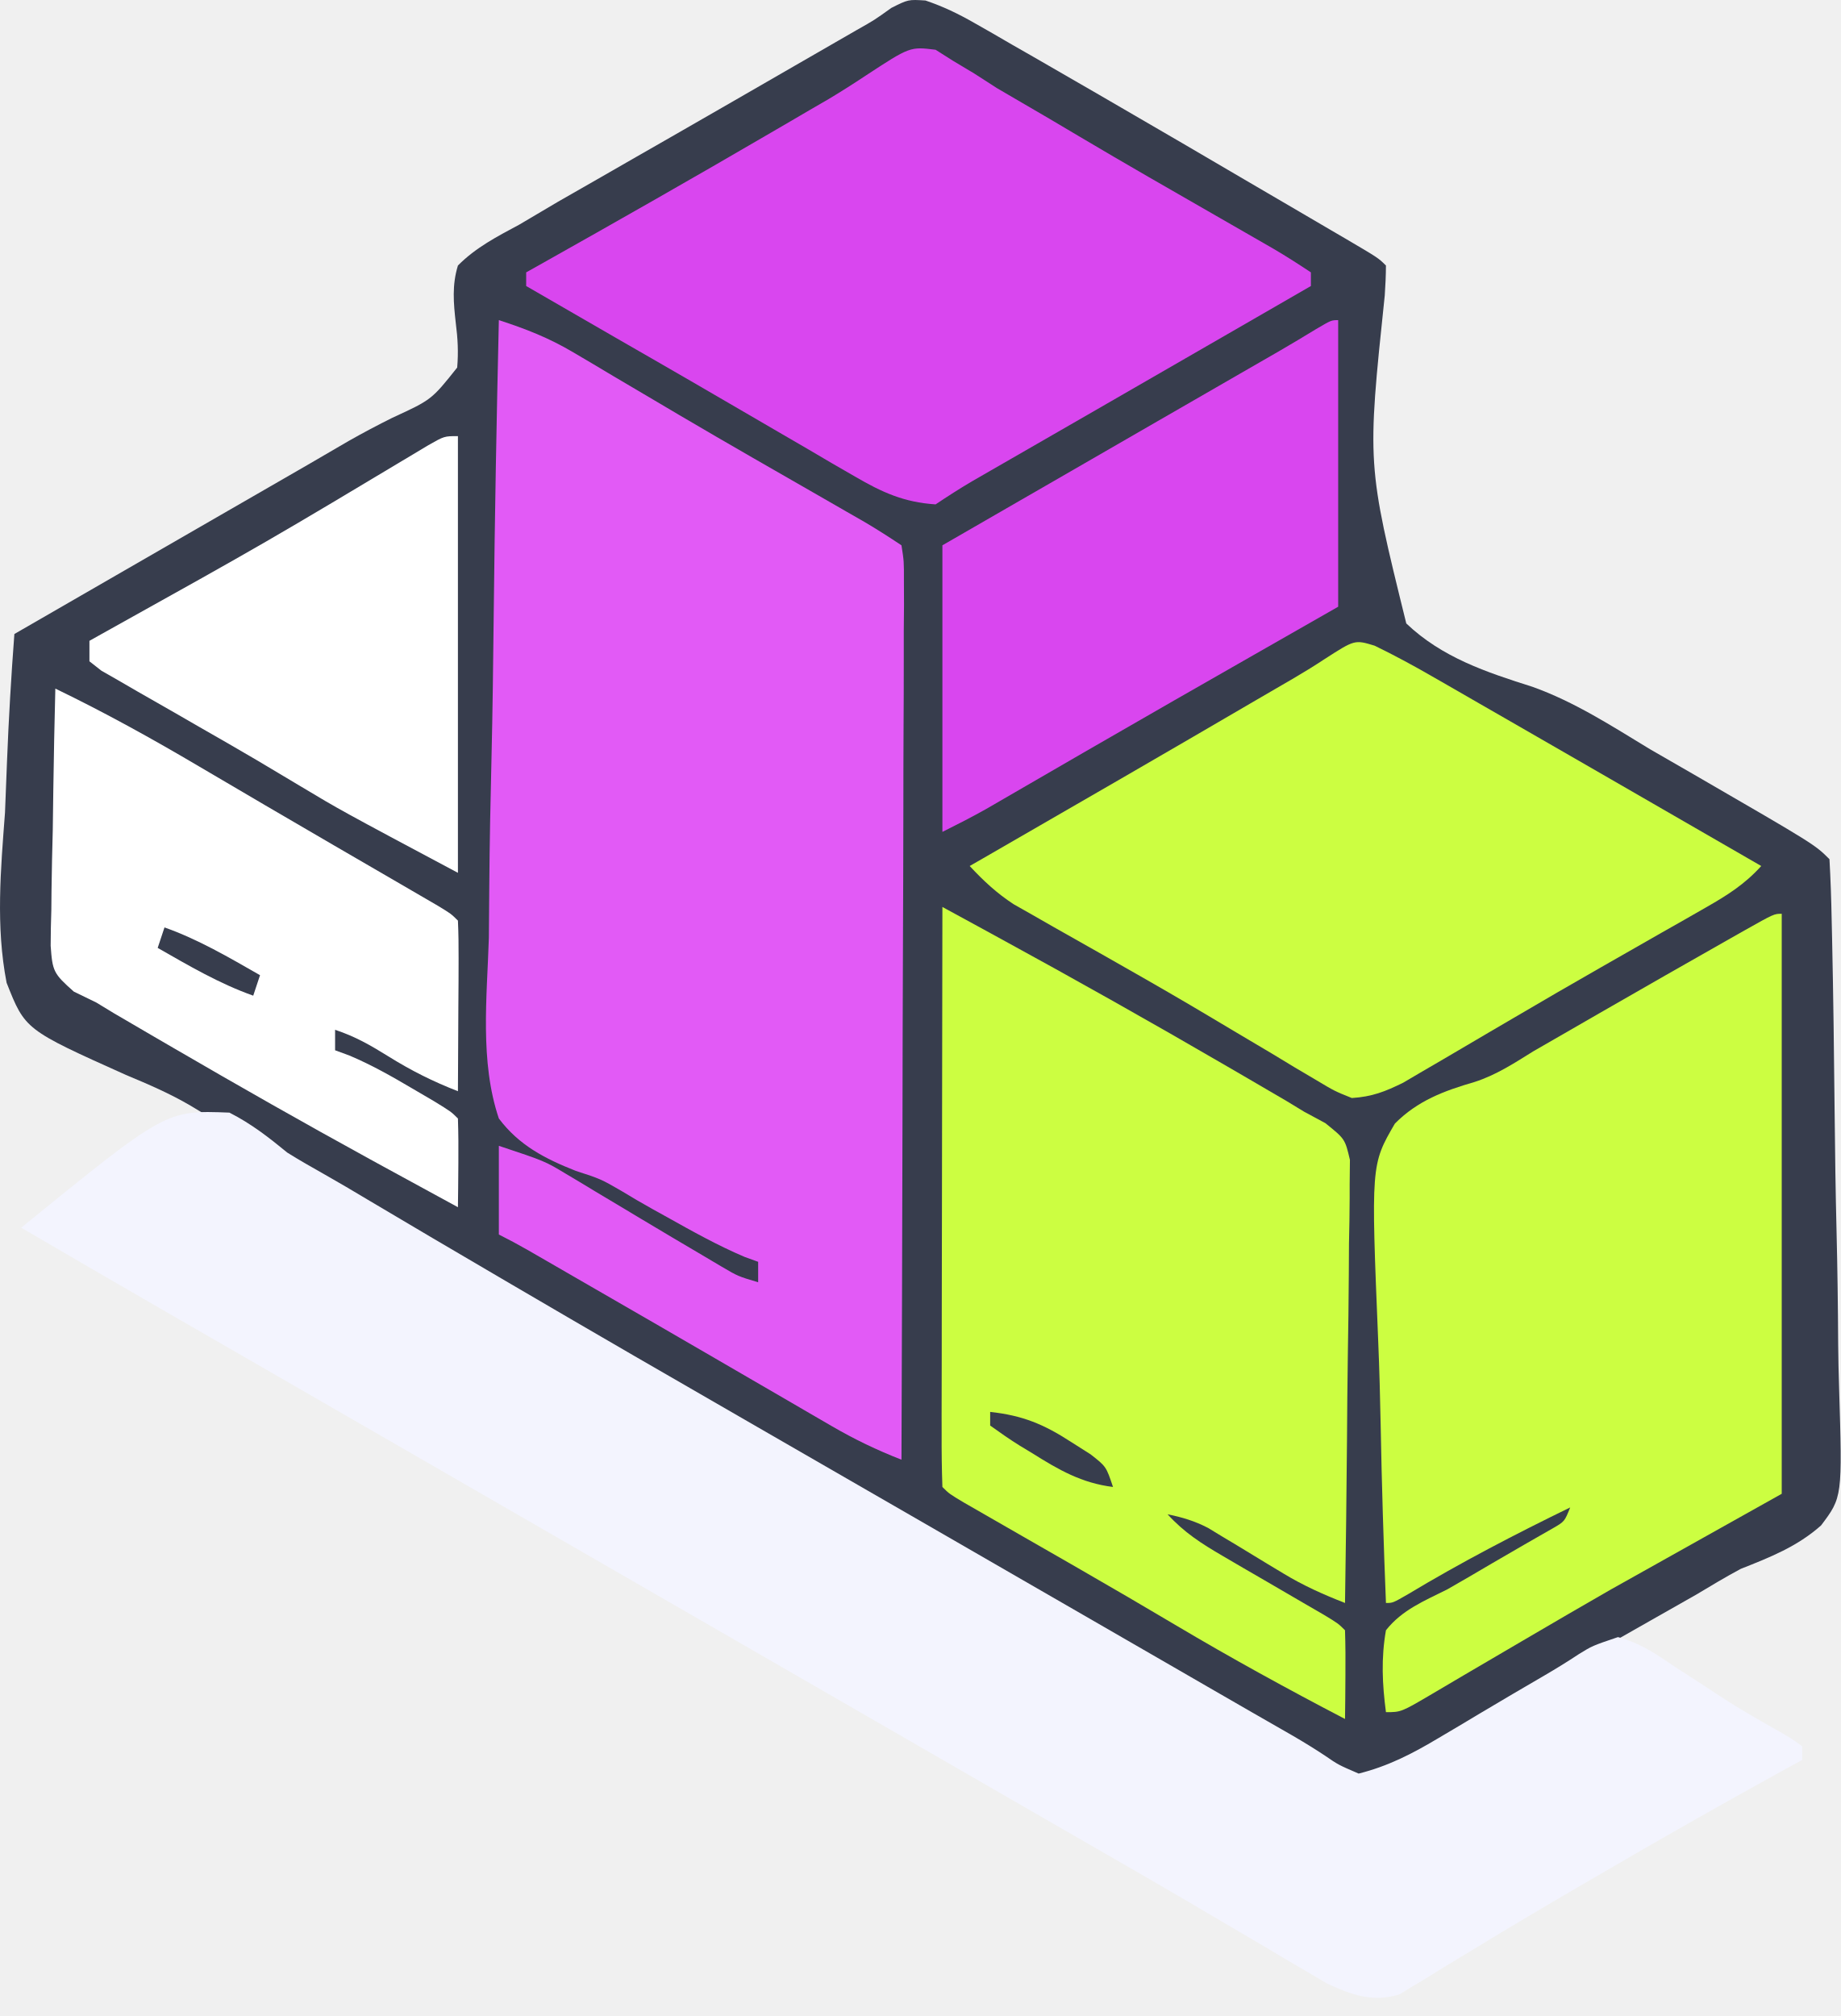
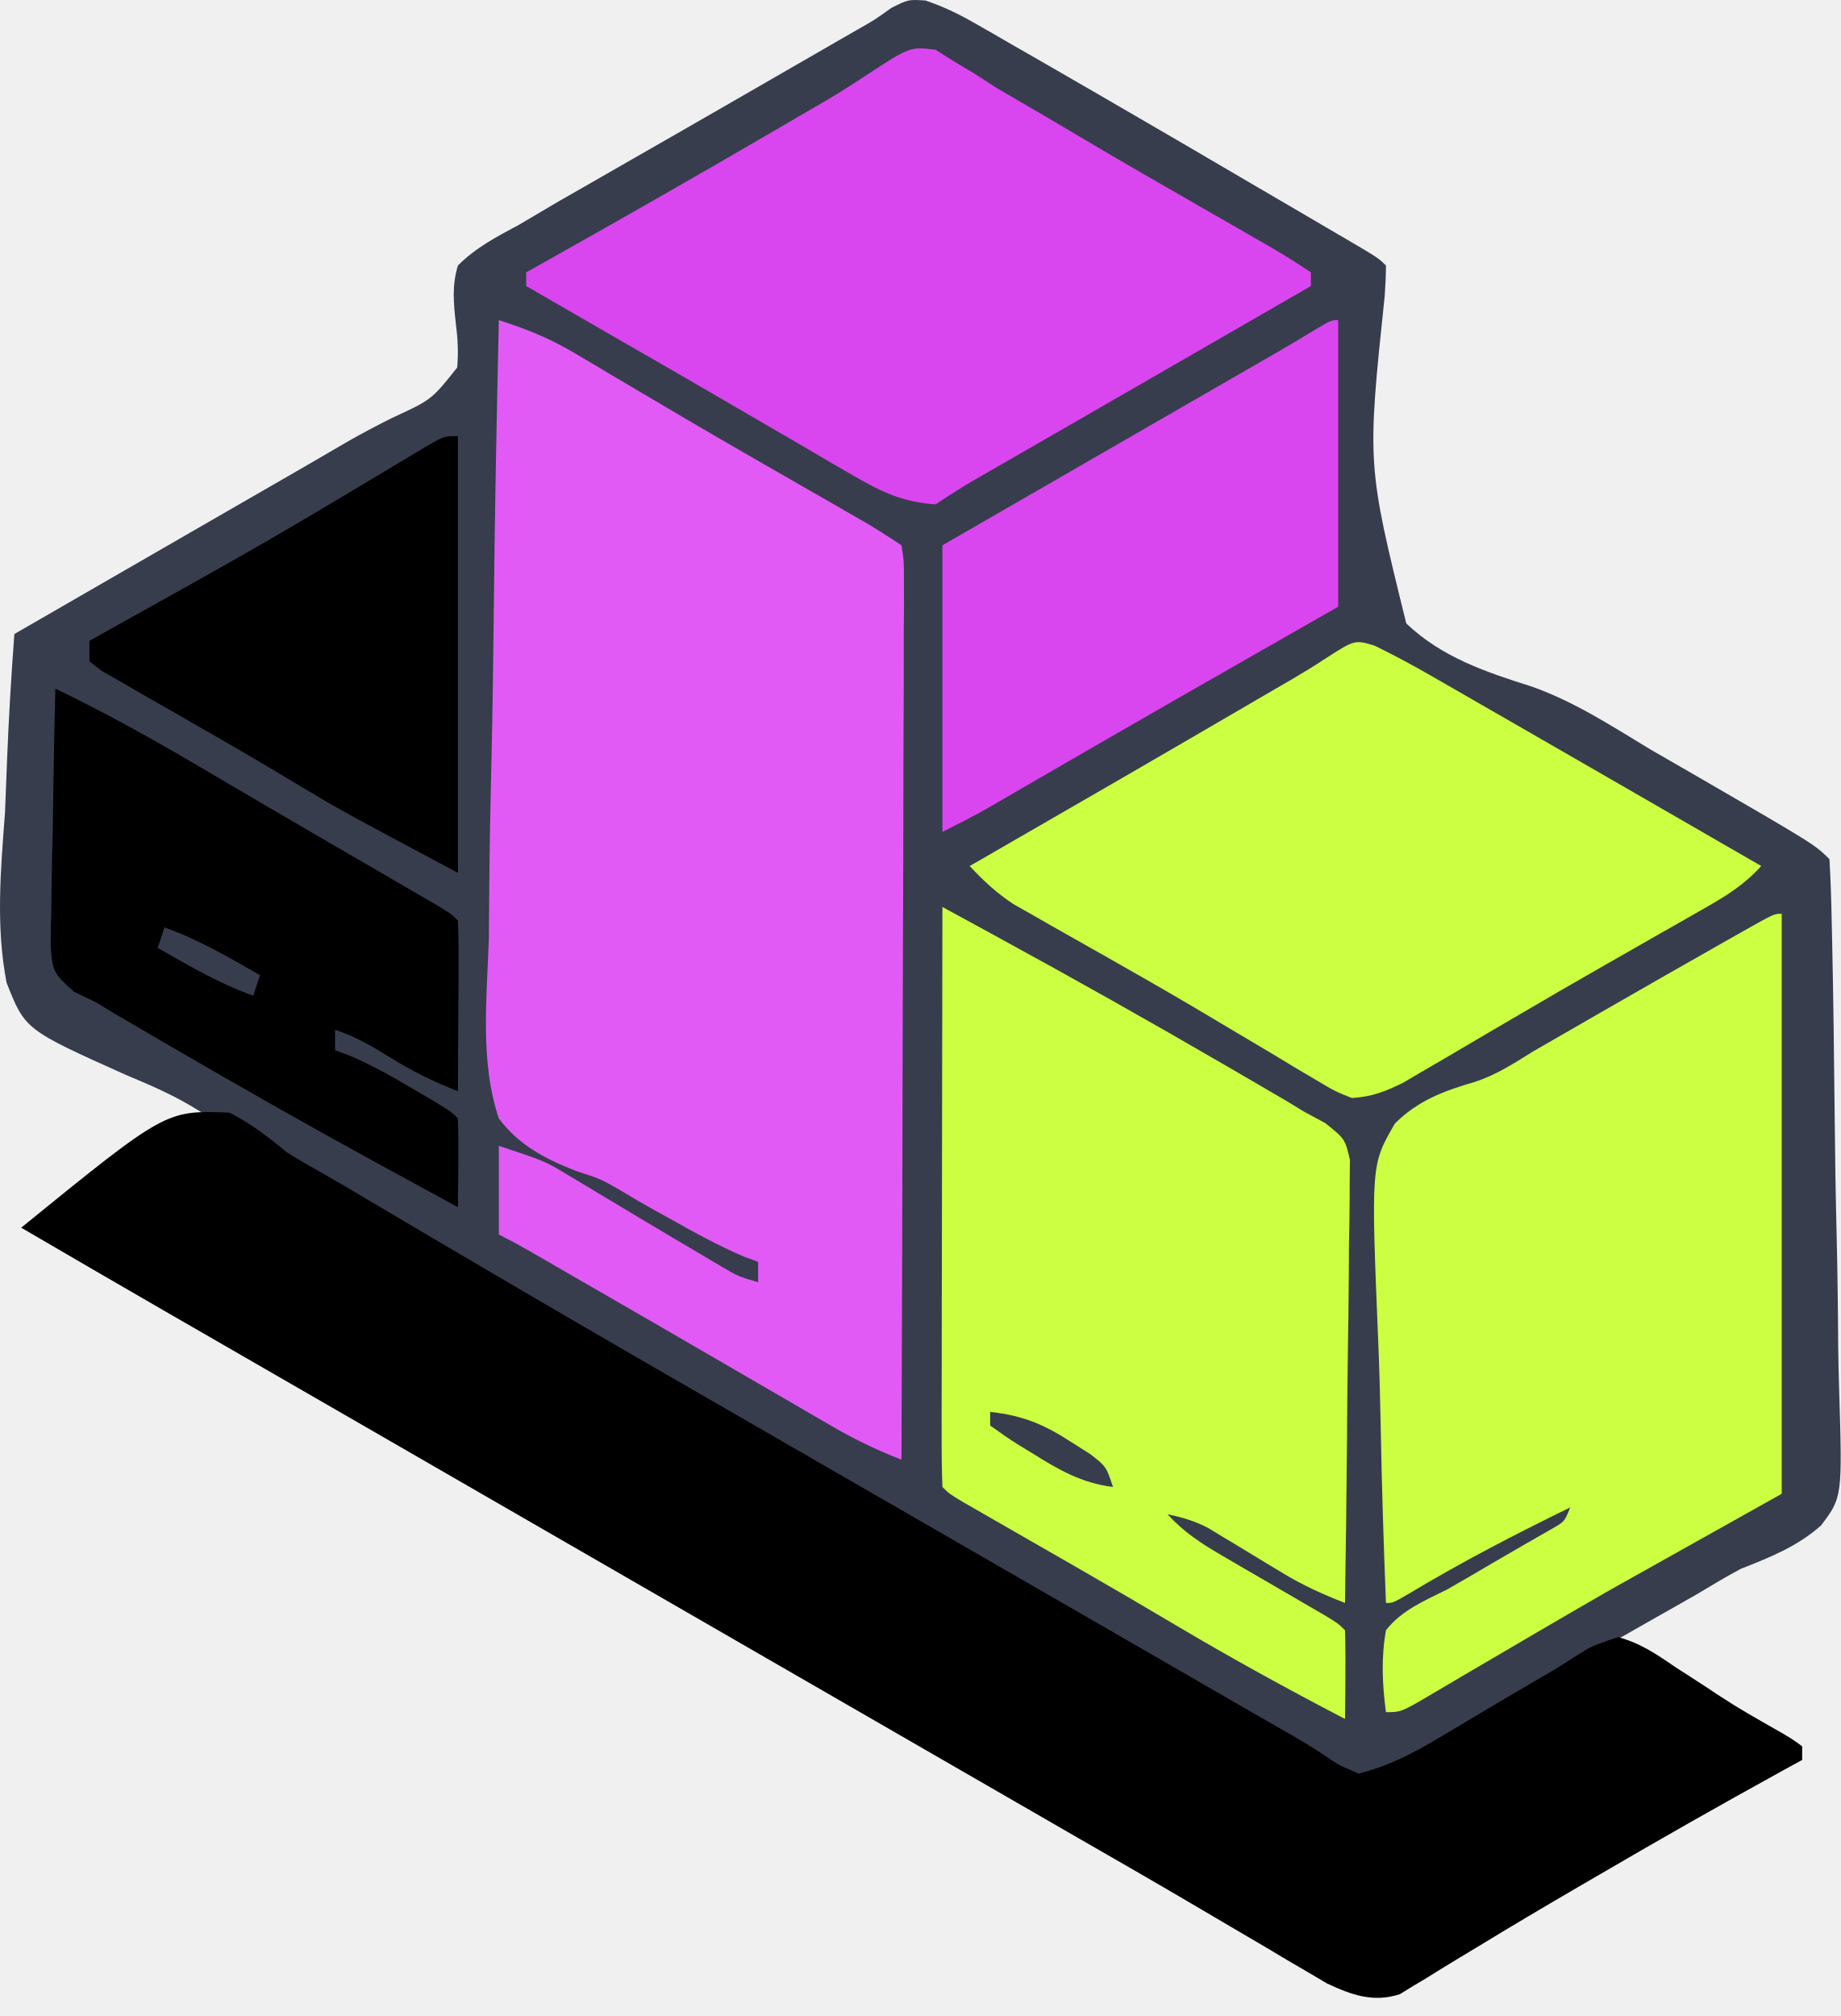
<svg xmlns="http://www.w3.org/2000/svg" width="63" height="69" viewBox="0 0 63 69" fill="none">
  <path d="M31.676 0.017C32.28 0.222 32.793 0.468 33.347 0.785C33.662 0.964 33.662 0.964 33.983 1.147C34.207 1.277 34.432 1.408 34.663 1.542C35.017 1.744 35.017 1.744 35.377 1.95C36.128 2.381 36.878 2.815 37.627 3.249C37.869 3.39 38.112 3.531 38.362 3.676C39.771 4.492 41.177 5.314 42.581 6.138C43.207 6.504 43.833 6.87 44.459 7.236C44.824 7.45 45.188 7.663 45.553 7.877C45.719 7.974 45.884 8.07 46.055 8.17C47.175 8.828 47.175 8.828 47.436 9.088C47.435 9.43 47.418 9.772 47.395 10.113C46.788 15.892 46.788 15.892 48.132 21.338C49.359 22.506 50.862 23.003 52.454 23.508C53.898 24.025 55.164 24.848 56.471 25.641C56.977 25.934 57.484 26.226 57.991 26.517C62.114 28.905 62.114 28.905 62.616 29.407C62.655 30.093 62.678 30.775 62.691 31.462C62.696 31.678 62.701 31.893 62.706 32.116C62.749 34.11 62.773 36.105 62.793 38.099C62.806 39.44 62.825 40.78 62.858 42.12C62.89 43.416 62.907 44.71 62.914 46.005C62.919 46.499 62.929 46.992 62.945 47.485C63.059 51.241 63.059 51.241 62.328 52.21C61.516 52.932 60.586 53.299 59.58 53.696C59.059 53.975 58.557 54.277 58.05 54.581C57.524 54.88 56.998 55.179 56.471 55.477C55.9 55.801 55.329 56.126 54.759 56.45C54.545 56.572 54.545 56.572 54.326 56.697C53.348 57.255 52.374 57.821 51.403 58.394C51.148 58.544 50.892 58.694 50.629 58.85C50.145 59.135 49.661 59.422 49.179 59.709C48.854 59.901 48.854 59.901 48.523 60.096C48.335 60.208 48.147 60.32 47.953 60.435C47.443 60.699 47.072 60.88 46.502 60.936C45.991 60.736 45.991 60.736 45.432 60.41C45.117 60.228 45.117 60.228 44.795 60.044C44.568 59.909 44.341 59.775 44.108 59.637C43.87 59.499 43.632 59.361 43.386 59.219C42.633 58.782 41.881 58.341 41.13 57.9C40.667 57.631 40.205 57.361 39.742 57.093C38.815 56.553 37.889 56.012 36.963 55.471C34.721 54.159 32.47 52.865 30.219 51.569C28.698 50.693 27.178 49.815 25.658 48.938C24.388 48.205 23.117 47.472 21.846 46.74C19.164 45.195 16.486 43.644 13.815 42.082C11.867 40.944 9.913 39.816 7.956 38.694C7.477 38.419 7.003 38.136 6.532 37.849C5.815 37.427 5.077 37.111 4.31 36.791C0.86 35.242 0.86 35.242 0.226 33.636C-0.149 31.702 0.024 29.767 0.171 27.816C0.197 27.222 0.22 26.628 0.241 26.035C0.298 24.587 0.383 23.144 0.492 21.7C1.109 21.344 1.726 20.988 2.343 20.632C2.886 20.319 3.429 20.006 3.972 19.692C5.253 18.953 6.533 18.215 7.814 17.476C8.218 17.243 8.622 17.01 9.027 16.777C9.531 16.486 10.035 16.196 10.539 15.905C11.005 15.636 11.471 15.365 11.935 15.092C12.426 14.813 12.925 14.55 13.431 14.298C14.77 13.682 14.77 13.682 15.648 12.58C15.693 12.052 15.668 11.585 15.6 11.059C15.522 10.365 15.467 9.762 15.673 9.088C16.286 8.469 17.013 8.097 17.775 7.687C18.215 7.427 18.655 7.167 19.095 6.907C19.584 6.626 20.073 6.346 20.563 6.067C20.962 5.838 21.361 5.609 21.759 5.38C22.174 5.142 22.588 4.905 23.003 4.668C24.4 3.867 25.795 3.062 27.19 2.257C27.446 2.109 27.702 1.962 27.966 1.81C28.205 1.672 28.444 1.534 28.691 1.392C28.9 1.271 29.11 1.15 29.326 1.026C29.929 0.686 29.929 0.686 30.507 0.271C31.087 -0.02 31.087 -0.02 31.676 0.017Z" fill="#373D4D" />
  <path d="M17.074 10.957C17.992 11.254 18.795 11.568 19.625 12.062C19.951 12.254 19.951 12.254 20.284 12.45C20.631 12.658 20.631 12.658 20.986 12.869C21.484 13.164 21.983 13.457 22.481 13.751C22.741 13.905 23.001 14.058 23.269 14.217C24.91 15.184 26.564 16.127 28.216 17.076C28.459 17.216 28.703 17.356 28.953 17.5C29.168 17.624 29.383 17.747 29.605 17.874C30.029 18.124 30.444 18.391 30.854 18.664C30.94 19.21 30.94 19.21 30.938 19.908C30.939 20.172 30.94 20.436 30.941 20.708C30.938 20.999 30.936 21.29 30.933 21.59C30.933 22.048 30.933 22.048 30.933 22.515C30.934 23.354 30.93 24.192 30.925 25.031C30.92 25.907 30.92 26.783 30.919 27.659C30.917 29.318 30.911 30.977 30.904 32.636C30.896 34.525 30.892 36.414 30.889 38.302C30.881 42.188 30.869 46.074 30.854 49.96C30.009 49.63 29.241 49.26 28.457 48.804C28.218 48.665 27.978 48.526 27.732 48.383C27.476 48.234 27.22 48.085 26.956 47.931C26.552 47.696 26.148 47.461 25.743 47.227C25.321 46.982 24.898 46.736 24.476 46.491C23.196 45.746 21.913 45.006 20.631 44.266C20.232 44.036 19.833 43.805 19.434 43.575C19.192 43.435 18.951 43.296 18.702 43.152C18.488 43.029 18.275 42.906 18.055 42.779C17.733 42.595 17.406 42.419 17.074 42.253C17.074 41.251 17.074 40.249 17.074 39.217C18.65 39.742 18.65 39.742 19.382 40.183C19.543 40.278 19.703 40.374 19.868 40.472C20.035 40.573 20.201 40.674 20.373 40.778C20.725 40.988 21.076 41.198 21.428 41.408C21.6 41.511 21.772 41.614 21.949 41.721C22.648 42.14 23.349 42.555 24.051 42.968C24.268 43.096 24.484 43.224 24.706 43.356C25.258 43.681 25.258 43.681 25.949 43.887C25.949 43.656 25.949 43.425 25.949 43.187C25.797 43.132 25.644 43.077 25.487 43.02C24.563 42.627 23.701 42.145 22.825 41.654C22.576 41.517 22.576 41.517 22.323 41.376C21.967 41.178 21.615 40.972 21.268 40.76C20.565 40.354 20.565 40.354 19.704 40.073C18.656 39.66 17.762 39.199 17.074 38.282C16.416 36.334 16.669 34.123 16.732 32.1C16.739 31.49 16.744 30.88 16.747 30.271C16.758 28.834 16.787 27.397 16.822 25.961C16.861 24.324 16.88 22.687 16.898 21.05C16.934 17.685 16.996 14.321 17.074 10.957Z" fill="#E25AF6" />
-   <path d="M7.853 38.081C8.599 38.461 9.187 38.919 9.834 39.45C10.248 39.709 10.67 39.949 11.096 40.189C11.6 40.473 12.097 40.768 12.593 41.065C14.078 41.95 15.569 42.824 17.06 43.698C17.205 43.783 17.35 43.868 17.5 43.956C20.293 45.593 23.096 47.214 25.902 48.829C27.164 49.555 28.425 50.283 29.686 51.011C30.192 51.303 30.698 51.595 31.204 51.886C34.24 53.638 34.24 53.638 35.001 54.077C35.503 54.367 36.005 54.656 36.508 54.946C37.688 55.627 38.867 56.307 40.047 56.988C40.465 57.229 40.882 57.471 41.3 57.712C41.825 58.014 42.349 58.317 42.873 58.619C43.337 58.887 43.801 59.153 44.266 59.418C44.634 59.633 44.997 59.855 45.352 60.091C45.806 60.403 45.806 60.403 46.502 60.703C47.498 60.453 48.322 60.032 49.2 59.508C49.44 59.366 49.68 59.224 49.927 59.078C50.175 58.93 50.422 58.782 50.676 58.63C51.402 58.199 52.128 57.769 52.859 57.346C53.256 57.114 53.649 56.873 54.033 56.618C54.497 56.331 54.497 56.331 55.377 56.032C56.126 56.229 56.699 56.616 57.333 57.054C57.505 57.164 57.677 57.275 57.854 57.389C58.197 57.61 58.538 57.833 58.877 58.059C59.49 58.462 60.125 58.823 60.763 59.185C61.311 59.499 61.311 59.499 61.682 59.769C61.682 59.923 61.682 60.077 61.682 60.236C61.444 60.367 61.206 60.497 60.96 60.632C58.854 61.791 56.766 62.978 54.691 64.192C54.336 64.398 54.336 64.398 53.975 64.608C52.837 65.272 51.703 65.942 50.579 66.629C50.378 66.75 50.177 66.871 49.97 66.996C49.595 67.222 49.222 67.451 48.852 67.683C48.685 67.783 48.518 67.883 48.346 67.986C48.203 68.074 48.061 68.162 47.913 68.253C47.01 68.55 46.249 68.278 45.414 67.884C45.206 67.761 44.998 67.638 44.783 67.511C44.426 67.302 44.426 67.302 44.061 67.089C43.807 66.937 43.553 66.785 43.29 66.629C43.02 66.471 42.75 66.312 42.479 66.153C41.918 65.825 41.357 65.495 40.797 65.164C39.512 64.407 38.219 63.665 36.926 62.922C36.42 62.63 35.914 62.338 35.408 62.046C35.158 61.901 34.907 61.757 34.649 61.608C27.818 57.667 20.986 53.726 14.155 49.785C13.904 49.64 13.654 49.495 13.395 49.346C12.892 49.056 12.389 48.765 11.885 48.475C10.716 47.801 9.548 47.126 8.379 46.453C7.97 46.217 7.561 45.981 7.152 45.745C6.643 45.452 6.134 45.158 5.625 44.865C3.989 43.922 2.357 42.972 0.726 42.019C5.674 37.996 5.674 37.996 7.853 38.081Z" fill="#F3F4FE" />
+   <path d="M7.853 38.081C8.599 38.461 9.187 38.919 9.834 39.45C10.248 39.709 10.67 39.949 11.096 40.189C11.6 40.473 12.097 40.768 12.593 41.065C14.078 41.95 15.569 42.824 17.06 43.698C17.205 43.783 17.35 43.868 17.5 43.956C20.293 45.593 23.096 47.214 25.902 48.829C27.164 49.555 28.425 50.283 29.686 51.011C30.192 51.303 30.698 51.595 31.204 51.886C34.24 53.638 34.24 53.638 35.001 54.077C35.503 54.367 36.005 54.656 36.508 54.946C37.688 55.627 38.867 56.307 40.047 56.988C40.465 57.229 40.882 57.471 41.3 57.712C41.825 58.014 42.349 58.317 42.873 58.619C43.337 58.887 43.801 59.153 44.266 59.418C44.634 59.633 44.997 59.855 45.352 60.091C45.806 60.403 45.806 60.403 46.502 60.703C47.498 60.453 48.322 60.032 49.2 59.508C49.44 59.366 49.68 59.224 49.927 59.078C50.175 58.93 50.422 58.782 50.676 58.63C51.402 58.199 52.128 57.769 52.859 57.346C53.256 57.114 53.649 56.873 54.033 56.618C54.497 56.331 54.497 56.331 55.377 56.032C56.126 56.229 56.699 56.616 57.333 57.054C57.505 57.164 57.677 57.275 57.854 57.389C58.197 57.61 58.538 57.833 58.877 58.059C59.49 58.462 60.125 58.823 60.763 59.185C61.311 59.499 61.311 59.499 61.682 59.769C61.682 59.923 61.682 60.077 61.682 60.236C61.444 60.367 61.206 60.497 60.96 60.632C58.854 61.791 56.766 62.978 54.691 64.192C54.336 64.398 54.336 64.398 53.975 64.608C52.837 65.272 51.703 65.942 50.579 66.629C50.378 66.75 50.177 66.871 49.97 66.996C49.595 67.222 49.222 67.451 48.852 67.683C48.685 67.783 48.518 67.883 48.346 67.986C48.203 68.074 48.061 68.162 47.913 68.253C47.01 68.55 46.249 68.278 45.414 67.884C45.206 67.761 44.998 67.638 44.783 67.511C44.426 67.302 44.426 67.302 44.061 67.089C43.807 66.937 43.553 66.785 43.29 66.629C43.02 66.471 42.75 66.312 42.479 66.153C41.918 65.825 41.357 65.495 40.797 65.164C39.512 64.407 38.219 63.665 36.926 62.922C36.42 62.63 35.914 62.338 35.408 62.046C35.158 61.901 34.907 61.757 34.649 61.608C27.818 57.667 20.986 53.726 14.155 49.785C13.904 49.64 13.654 49.495 13.395 49.346C12.892 49.056 12.389 48.765 11.885 48.475C10.716 47.801 9.548 47.126 8.379 46.453C7.97 46.217 7.561 45.981 7.152 45.745C6.643 45.452 6.134 45.158 5.625 44.865C3.989 43.922 2.357 42.972 0.726 42.019C5.674 37.996 5.674 37.996 7.853 38.081Z" fill="currentColor" />
  <path d="M32.255 31.042C32.663 31.264 33.071 31.487 33.479 31.709C33.819 31.895 33.819 31.895 34.167 32.085C36.801 33.522 39.413 34.992 42.006 36.501C42.364 36.71 42.364 36.71 42.73 36.922C42.957 37.055 43.184 37.188 43.418 37.324C43.619 37.441 43.819 37.559 44.026 37.679C44.227 37.801 44.427 37.923 44.633 38.048C44.874 38.178 45.114 38.307 45.362 38.441C46.035 38.983 46.035 38.983 46.203 39.698C46.2 39.978 46.197 40.258 46.194 40.547C46.194 40.779 46.194 40.779 46.194 41.016C46.193 41.527 46.182 42.037 46.171 42.548C46.169 42.903 46.167 43.257 46.165 43.612C46.16 44.544 46.146 45.477 46.131 46.409C46.116 47.361 46.11 48.312 46.103 49.264C46.088 51.131 46.064 52.998 46.035 54.864C45.287 54.571 44.603 54.266 43.917 53.849C43.746 53.746 43.575 53.643 43.398 53.537C43.043 53.321 42.688 53.105 42.333 52.889C42.162 52.787 41.991 52.684 41.815 52.579C41.661 52.485 41.507 52.391 41.348 52.295C40.888 52.057 40.468 51.932 39.962 51.828C40.523 52.447 41.127 52.834 41.847 53.253C42.076 53.386 42.304 53.52 42.539 53.658C42.778 53.796 43.016 53.934 43.261 54.076C43.734 54.351 44.206 54.627 44.679 54.902C44.993 55.085 44.993 55.085 45.314 55.27C45.801 55.565 45.801 55.565 46.035 55.798C46.051 56.309 46.054 56.82 46.049 57.331C46.047 57.611 46.045 57.89 46.043 58.178C46.04 58.395 46.037 58.611 46.035 58.834C44.07 57.81 42.135 56.749 40.23 55.617C39.147 54.974 38.059 54.339 36.967 53.711C36.829 53.631 36.691 53.552 36.549 53.47C35.991 53.149 35.433 52.829 34.874 52.509C34.483 52.284 34.092 52.059 33.7 51.834C33.472 51.704 33.244 51.573 33.01 51.438C32.489 51.127 32.489 51.127 32.255 50.894C32.233 50.275 32.226 49.663 32.229 49.045C32.229 48.851 32.228 48.657 32.228 48.458C32.229 47.815 32.23 47.172 32.232 46.528C32.233 46.084 32.233 45.639 32.233 45.194C32.234 44.021 32.236 42.848 32.239 41.675C32.242 40.479 32.242 39.283 32.244 38.087C32.246 35.739 32.25 33.39 32.255 31.042Z" fill="#CCFE41" />
  <path d="M60.982 31.275C60.982 37.826 60.982 44.377 60.982 51.127C59.055 52.206 57.128 53.285 55.143 54.397C54.119 54.987 53.096 55.578 52.078 56.178C51.419 56.564 50.761 56.95 50.102 57.336C49.746 57.545 49.389 57.755 49.034 57.966C47.955 58.601 47.955 58.601 47.436 58.601C47.31 57.639 47.268 56.757 47.436 55.798C47.99 55.096 48.749 54.793 49.538 54.397C50.06 54.1 50.577 53.797 51.094 53.492C51.456 53.279 51.818 53.069 52.182 52.861C52.35 52.765 52.518 52.668 52.691 52.569C52.919 52.439 52.919 52.439 53.151 52.306C53.548 52.077 53.548 52.077 53.742 51.594C51.846 52.517 49.999 53.477 48.191 54.564C47.67 54.864 47.67 54.864 47.436 54.864C47.355 52.83 47.292 50.796 47.255 48.761C47.236 47.815 47.212 46.871 47.172 45.926C46.923 39.864 46.923 39.864 47.742 38.456C48.52 37.672 49.424 37.335 50.469 37.032C51.206 36.795 51.824 36.39 52.478 35.983C52.972 35.698 53.466 35.413 53.961 35.129C54.351 34.904 54.351 34.904 54.748 34.675C56.245 33.815 57.742 32.957 59.245 32.107C59.398 32.021 59.55 31.934 59.708 31.845C60.72 31.275 60.72 31.275 60.982 31.275Z" fill="#CCFE41" />
  <path d="M47.048 22.099C47.715 22.423 48.358 22.77 49 23.14C49.261 23.29 49.521 23.439 49.79 23.593C50.071 23.755 50.352 23.917 50.633 24.079C50.922 24.245 51.211 24.411 51.5 24.577C52.252 25.009 53.003 25.442 53.754 25.875C54.206 26.135 54.657 26.396 55.109 26.656C56.834 27.649 58.558 28.644 60.281 29.64C59.721 30.261 59.122 30.64 58.397 31.053C58.036 31.26 58.036 31.26 57.667 31.471C57.278 31.692 57.278 31.692 56.88 31.917C56.472 32.15 56.063 32.383 55.655 32.617C55.372 32.778 55.09 32.94 54.807 33.101C53.799 33.675 52.797 34.259 51.797 34.846C51.52 35.008 51.244 35.169 50.968 35.331C50.441 35.639 49.915 35.948 49.39 36.259C49.151 36.398 48.911 36.538 48.665 36.681C48.455 36.805 48.245 36.928 48.029 37.055C47.409 37.361 46.959 37.538 46.268 37.581C45.675 37.342 45.675 37.342 45.039 36.961C44.8 36.82 44.561 36.679 44.314 36.533C44.058 36.378 43.802 36.223 43.538 36.063C43.134 35.823 42.729 35.583 42.324 35.343C42.043 35.176 41.763 35.01 41.483 34.842C40.489 34.248 39.486 33.669 38.478 33.097C38.2 32.939 37.923 32.781 37.645 32.623C37.116 32.323 36.587 32.024 36.057 31.725C35.697 31.519 35.697 31.519 35.33 31.309C35.119 31.189 34.908 31.07 34.691 30.947C34.109 30.565 33.662 30.148 33.189 29.64C33.421 29.507 33.421 29.507 33.658 29.371C36.789 27.567 39.918 25.759 43.038 23.935C43.461 23.687 43.884 23.441 44.309 23.196C44.659 22.99 45.006 22.776 45.345 22.552C46.368 21.893 46.368 21.893 47.048 22.099Z" fill="#CCFE41" />
  <path d="M32.022 1.703C32.318 1.891 32.318 1.891 32.62 2.082C32.858 2.225 33.096 2.367 33.342 2.514C33.6 2.68 33.858 2.846 34.123 3.017C34.405 3.183 34.688 3.348 34.971 3.512C35.619 3.887 36.264 4.267 36.908 4.651C38.51 5.603 40.128 6.528 41.745 7.456C42.133 7.679 42.521 7.902 42.909 8.125C43.134 8.255 43.36 8.384 43.592 8.518C44.025 8.772 44.449 9.044 44.867 9.322C44.867 9.477 44.867 9.631 44.867 9.789C44.249 10.146 43.632 10.502 43.015 10.858C42.474 11.17 41.933 11.482 41.392 11.794C40.092 12.545 38.791 13.295 37.491 14.043C37.07 14.285 36.65 14.527 36.23 14.769C35.698 15.075 35.167 15.381 34.635 15.687C34.395 15.825 34.154 15.964 33.905 16.107C33.693 16.229 33.481 16.351 33.263 16.477C32.841 16.726 32.429 16.991 32.022 17.263C30.944 17.193 30.19 16.852 29.266 16.312C29.007 16.162 28.747 16.012 28.479 15.858C28.2 15.694 27.921 15.53 27.642 15.366C27.355 15.198 27.066 15.031 26.778 14.864C26.181 14.518 25.584 14.17 24.988 13.822C24.094 13.3 23.197 12.782 22.3 12.265C22.159 12.184 22.018 12.103 21.872 12.019C21.595 11.86 21.318 11.7 21.041 11.541C20.03 10.958 19.019 10.374 18.009 9.789C18.009 9.635 18.009 9.481 18.009 9.322C18.142 9.248 18.275 9.173 18.413 9.096C21.077 7.599 23.733 6.09 26.372 4.549C26.599 4.417 26.826 4.285 27.059 4.149C27.277 4.021 27.495 3.893 27.72 3.762C27.931 3.64 28.142 3.518 28.359 3.392C28.786 3.136 29.207 2.869 29.622 2.593C31.147 1.594 31.147 1.594 32.022 1.703Z" fill="#D946EF" />
-   <path d="M1.894 23.568C3.585 24.385 5.211 25.285 6.827 26.24C7.317 26.527 7.807 26.815 8.297 27.103C8.548 27.25 8.799 27.398 9.057 27.55C9.849 28.015 10.643 28.477 11.437 28.938C11.694 29.088 11.952 29.237 12.217 29.391C12.714 29.68 13.212 29.969 13.71 30.258C13.934 30.388 14.157 30.518 14.387 30.652C14.585 30.767 14.783 30.882 14.987 31.001C15.439 31.276 15.439 31.276 15.673 31.509C15.693 31.942 15.698 32.376 15.696 32.809C15.695 33.072 15.694 33.334 15.694 33.605C15.691 34.02 15.691 34.02 15.688 34.443C15.687 34.72 15.685 34.998 15.684 35.284C15.682 35.972 15.678 36.66 15.673 37.348C14.826 37.019 14.081 36.646 13.308 36.165C12.683 35.777 12.17 35.479 11.469 35.246C11.469 35.477 11.469 35.708 11.469 35.947C11.632 36.006 11.794 36.066 11.962 36.128C12.714 36.446 13.393 36.831 14.097 37.246C14.343 37.39 14.59 37.535 14.845 37.684C15.439 38.048 15.439 38.048 15.673 38.282C15.69 38.793 15.693 39.304 15.688 39.815C15.685 40.094 15.683 40.374 15.681 40.662C15.678 40.879 15.676 41.095 15.673 41.318C14.815 40.853 13.959 40.386 13.104 39.917C12.957 39.837 12.811 39.757 12.66 39.674C10.396 38.433 8.153 37.158 5.922 35.859C5.683 35.72 5.444 35.581 5.198 35.438C4.971 35.305 4.744 35.173 4.51 35.036C4.309 34.919 4.109 34.801 3.902 34.681C3.701 34.559 3.501 34.437 3.295 34.312C3.041 34.189 2.788 34.066 2.527 33.939C1.83 33.321 1.796 33.244 1.734 32.371C1.735 31.961 1.743 31.55 1.757 31.14C1.759 30.924 1.761 30.708 1.763 30.485C1.771 29.794 1.788 29.105 1.806 28.415C1.813 27.946 1.819 27.478 1.825 27.01C1.841 25.862 1.865 24.715 1.894 23.568Z" fill="white" />
+   <path d="M1.894 23.568C3.585 24.385 5.211 25.285 6.827 26.24C7.317 26.527 7.807 26.815 8.297 27.103C8.548 27.25 8.799 27.398 9.057 27.55C9.849 28.015 10.643 28.477 11.437 28.938C11.694 29.088 11.952 29.237 12.217 29.391C12.714 29.68 13.212 29.969 13.71 30.258C13.934 30.388 14.157 30.518 14.387 30.652C14.585 30.767 14.783 30.882 14.987 31.001C15.439 31.276 15.439 31.276 15.673 31.509C15.693 31.942 15.698 32.376 15.696 32.809C15.695 33.072 15.694 33.334 15.694 33.605C15.691 34.02 15.691 34.02 15.688 34.443C15.687 34.72 15.685 34.998 15.684 35.284C15.682 35.972 15.678 36.66 15.673 37.348C14.826 37.019 14.081 36.646 13.308 36.165C12.683 35.777 12.17 35.479 11.469 35.246C11.469 35.477 11.469 35.708 11.469 35.947C11.632 36.006 11.794 36.066 11.962 36.128C12.714 36.446 13.393 36.831 14.097 37.246C14.343 37.39 14.59 37.535 14.845 37.684C15.439 38.048 15.439 38.048 15.673 38.282C15.69 38.793 15.693 39.304 15.688 39.815C15.685 40.094 15.683 40.374 15.681 40.662C15.678 40.879 15.676 41.095 15.673 41.318C14.815 40.853 13.959 40.386 13.104 39.917C12.957 39.837 12.811 39.757 12.66 39.674C10.396 38.433 8.153 37.158 5.922 35.859C5.683 35.72 5.444 35.581 5.198 35.438C4.971 35.305 4.744 35.173 4.51 35.036C4.309 34.919 4.109 34.801 3.902 34.681C3.701 34.559 3.501 34.437 3.295 34.312C3.041 34.189 2.788 34.066 2.527 33.939C1.83 33.321 1.796 33.244 1.734 32.371C1.735 31.961 1.743 31.55 1.757 31.14C1.759 30.924 1.761 30.708 1.763 30.485C1.771 29.794 1.788 29.105 1.806 28.415C1.813 27.946 1.819 27.478 1.825 27.01C1.841 25.862 1.865 24.715 1.894 23.568Z" fill="currentColor" />
  <path d="M45.801 10.957C45.801 14.194 45.801 17.431 45.801 20.766C44.847 21.31 43.893 21.855 42.911 22.416C41.108 23.445 39.306 24.476 37.508 25.515C37.369 25.595 37.231 25.675 37.088 25.757C36.425 26.141 35.762 26.524 35.099 26.909C34.861 27.046 34.624 27.184 34.379 27.326C34.171 27.446 33.963 27.567 33.749 27.691C33.259 27.967 32.758 28.222 32.255 28.473C32.255 25.236 32.255 21.999 32.255 18.664C33.132 18.158 34.008 17.653 34.912 17.131C35.205 16.962 35.498 16.793 35.801 16.619C37.073 15.884 38.346 15.15 39.619 14.416C40.036 14.176 40.452 13.936 40.869 13.696C41.394 13.393 41.92 13.09 42.445 12.787C42.685 12.649 42.924 12.511 43.171 12.369C43.38 12.248 43.59 12.128 43.806 12.003C44.222 11.761 44.635 11.514 45.046 11.263C45.567 10.957 45.567 10.957 45.801 10.957Z" fill="#D946EF" />
-   <path d="M15.673 14.927C15.673 19.859 15.673 24.792 15.673 29.874C11.649 27.728 11.649 27.728 10.287 26.911C9.958 26.715 9.63 26.519 9.302 26.323C9.128 26.22 8.955 26.116 8.776 26.01C8.122 25.625 7.464 25.247 6.805 24.871C6.569 24.735 6.333 24.599 6.09 24.458C5.624 24.189 5.156 23.922 4.687 23.656C4.369 23.472 4.369 23.472 4.046 23.284C3.856 23.176 3.666 23.067 3.47 22.955C3.335 22.849 3.2 22.743 3.061 22.634C3.061 22.403 3.061 22.172 3.061 21.933C3.195 21.858 3.328 21.784 3.466 21.706C9.117 18.559 9.117 18.559 14.665 15.235C15.206 14.927 15.206 14.927 15.673 14.927Z" fill="white" />
+   <path d="M15.673 14.927C15.673 19.859 15.673 24.792 15.673 29.874C11.649 27.728 11.649 27.728 10.287 26.911C9.958 26.715 9.63 26.519 9.302 26.323C9.128 26.22 8.955 26.116 8.776 26.01C8.122 25.625 7.464 25.247 6.805 24.871C6.569 24.735 6.333 24.599 6.09 24.458C5.624 24.189 5.156 23.922 4.687 23.656C4.369 23.472 4.369 23.472 4.046 23.284C3.856 23.176 3.666 23.067 3.47 22.955C3.335 22.849 3.2 22.743 3.061 22.634C3.061 22.403 3.061 22.172 3.061 21.933C3.195 21.858 3.328 21.784 3.466 21.706C9.117 18.559 9.117 18.559 14.665 15.235C15.206 14.927 15.206 14.927 15.673 14.927Z" fill="currentColor" />
  <path d="M33.89 48.324C34.995 48.445 35.719 48.743 36.649 49.346C36.872 49.487 37.095 49.629 37.325 49.775C37.86 50.193 37.86 50.193 38.094 50.893C37.025 50.762 36.23 50.304 35.335 49.74C35.195 49.656 35.056 49.572 34.912 49.485C34.562 49.268 34.225 49.031 33.89 48.791C33.89 48.637 33.89 48.483 33.89 48.324Z" fill="#373D4D" />
  <path d="M5.63 31.742C6.792 32.154 7.834 32.768 8.9 33.377C8.823 33.608 8.746 33.84 8.667 34.078C7.505 33.666 6.463 33.051 5.397 32.443C5.474 32.212 5.551 31.98 5.63 31.742Z" fill="#373D4D" />
</svg>
